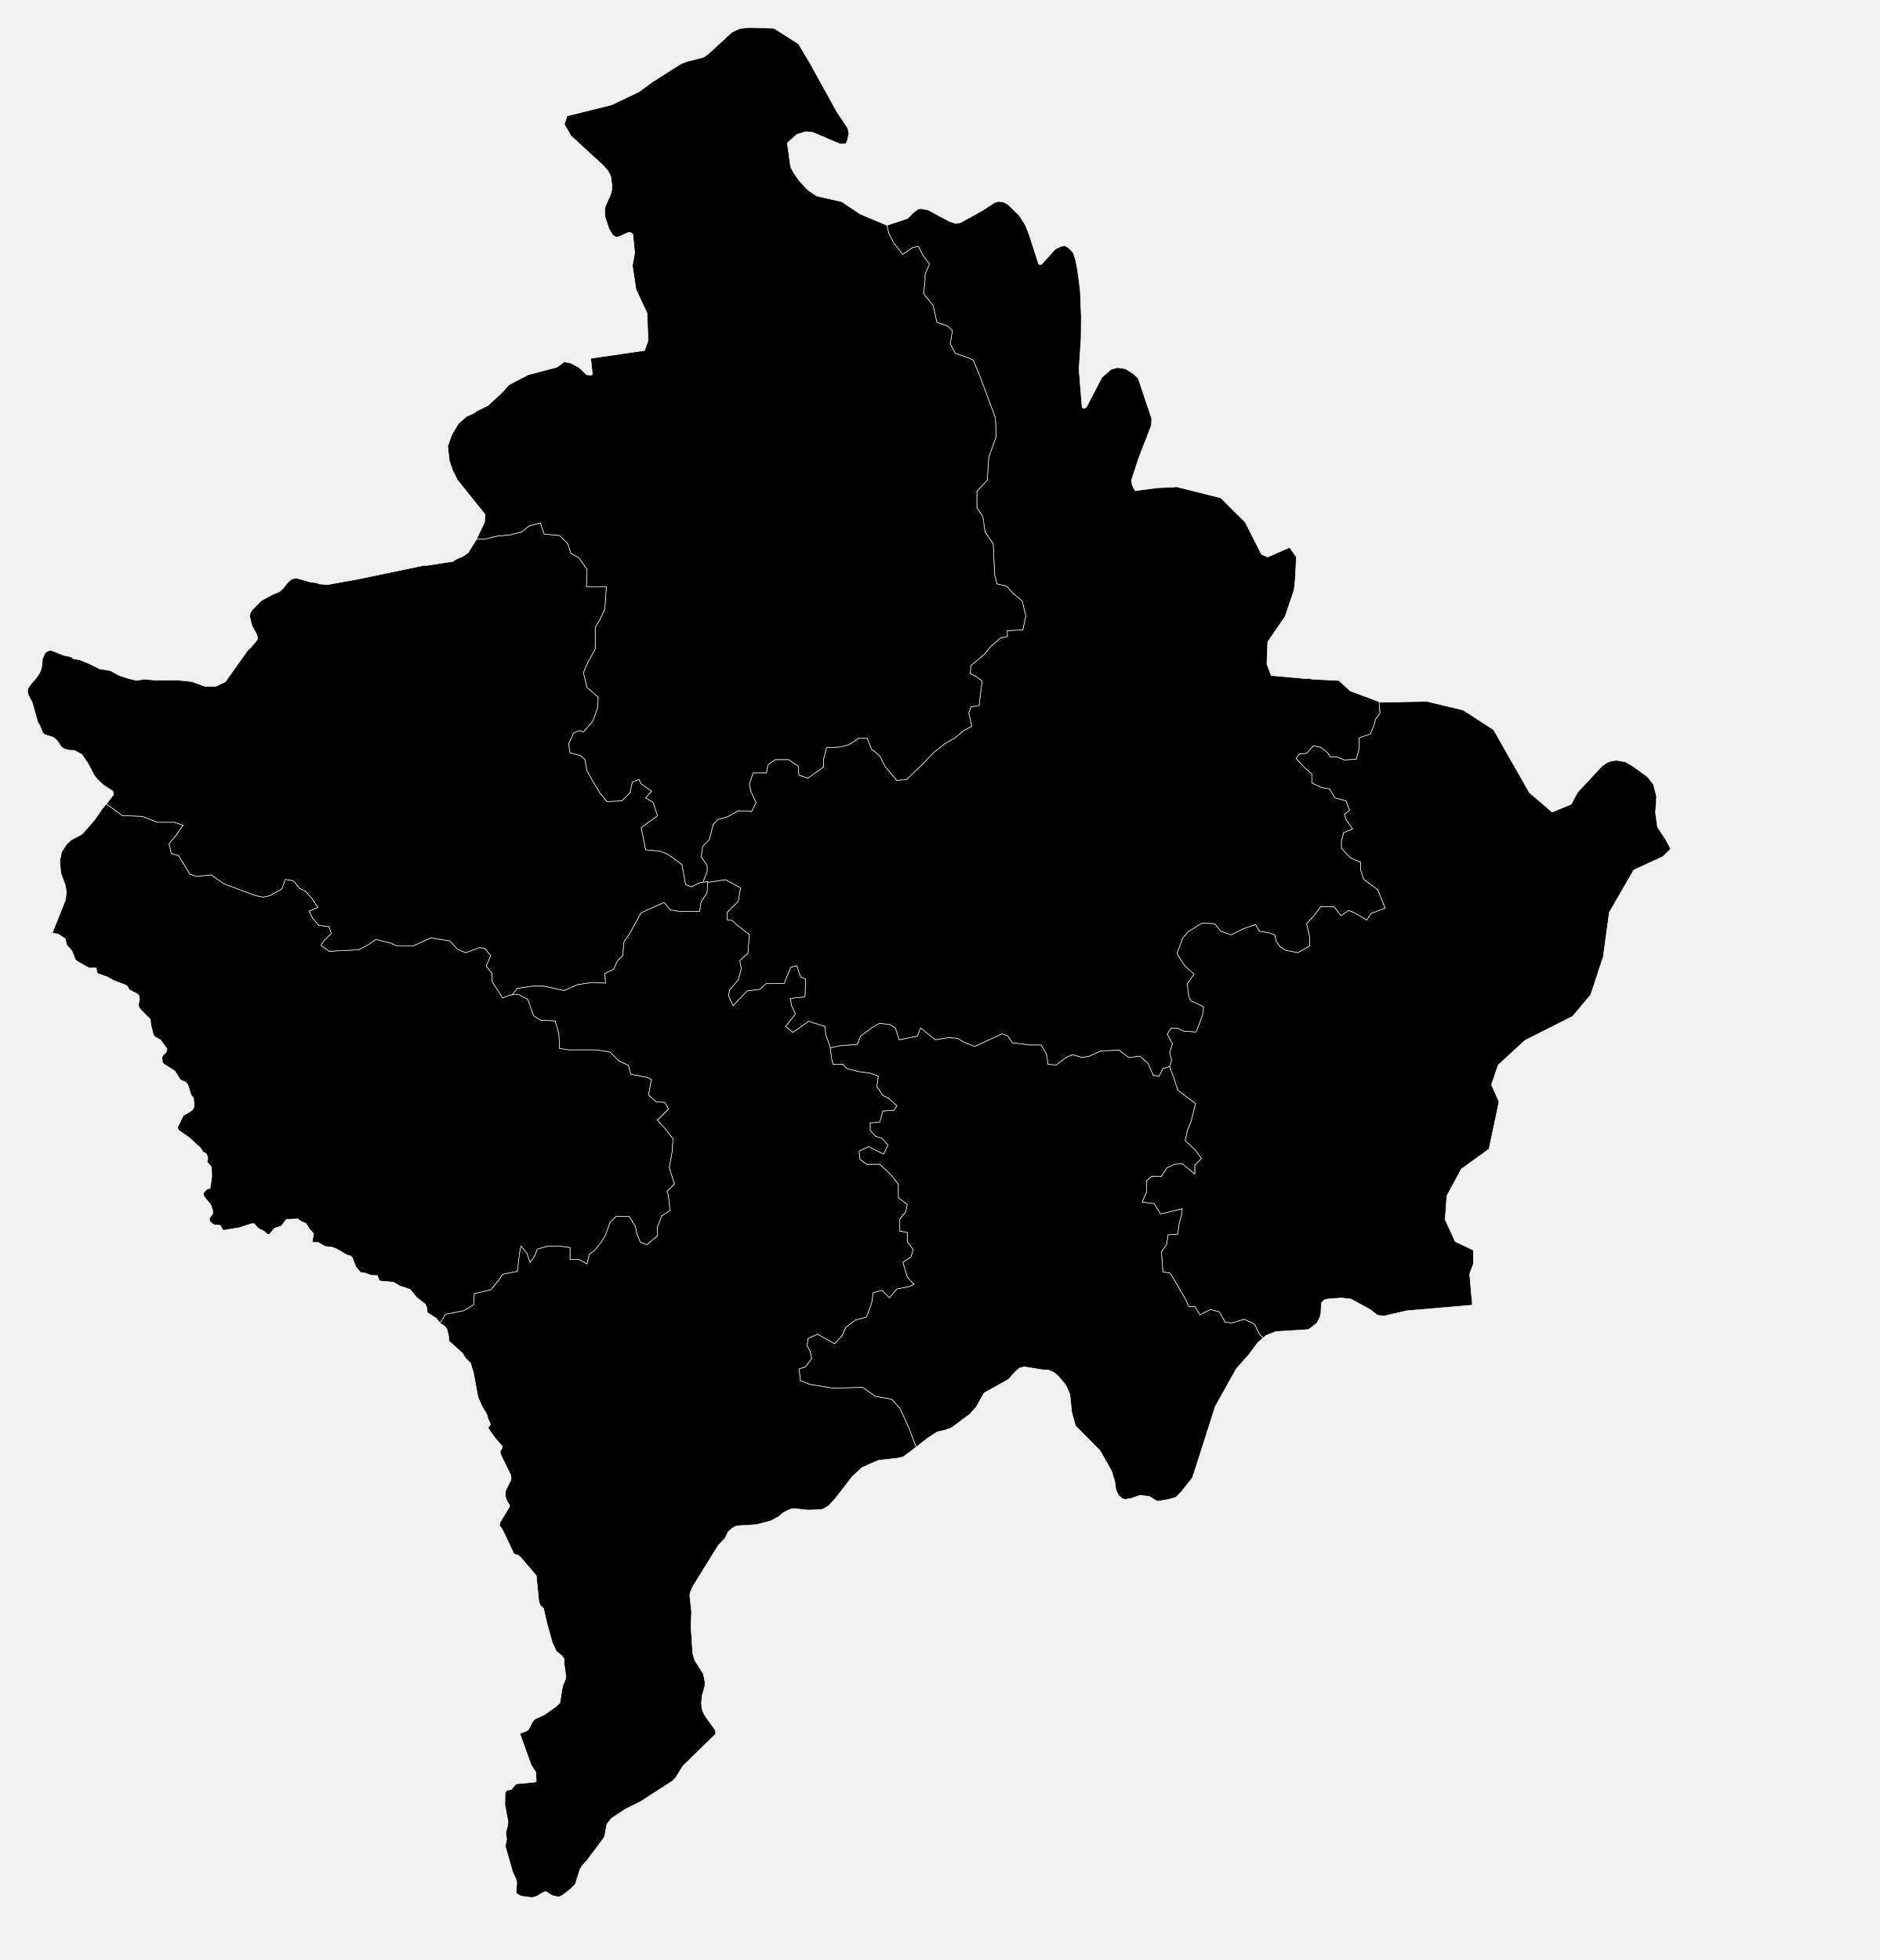
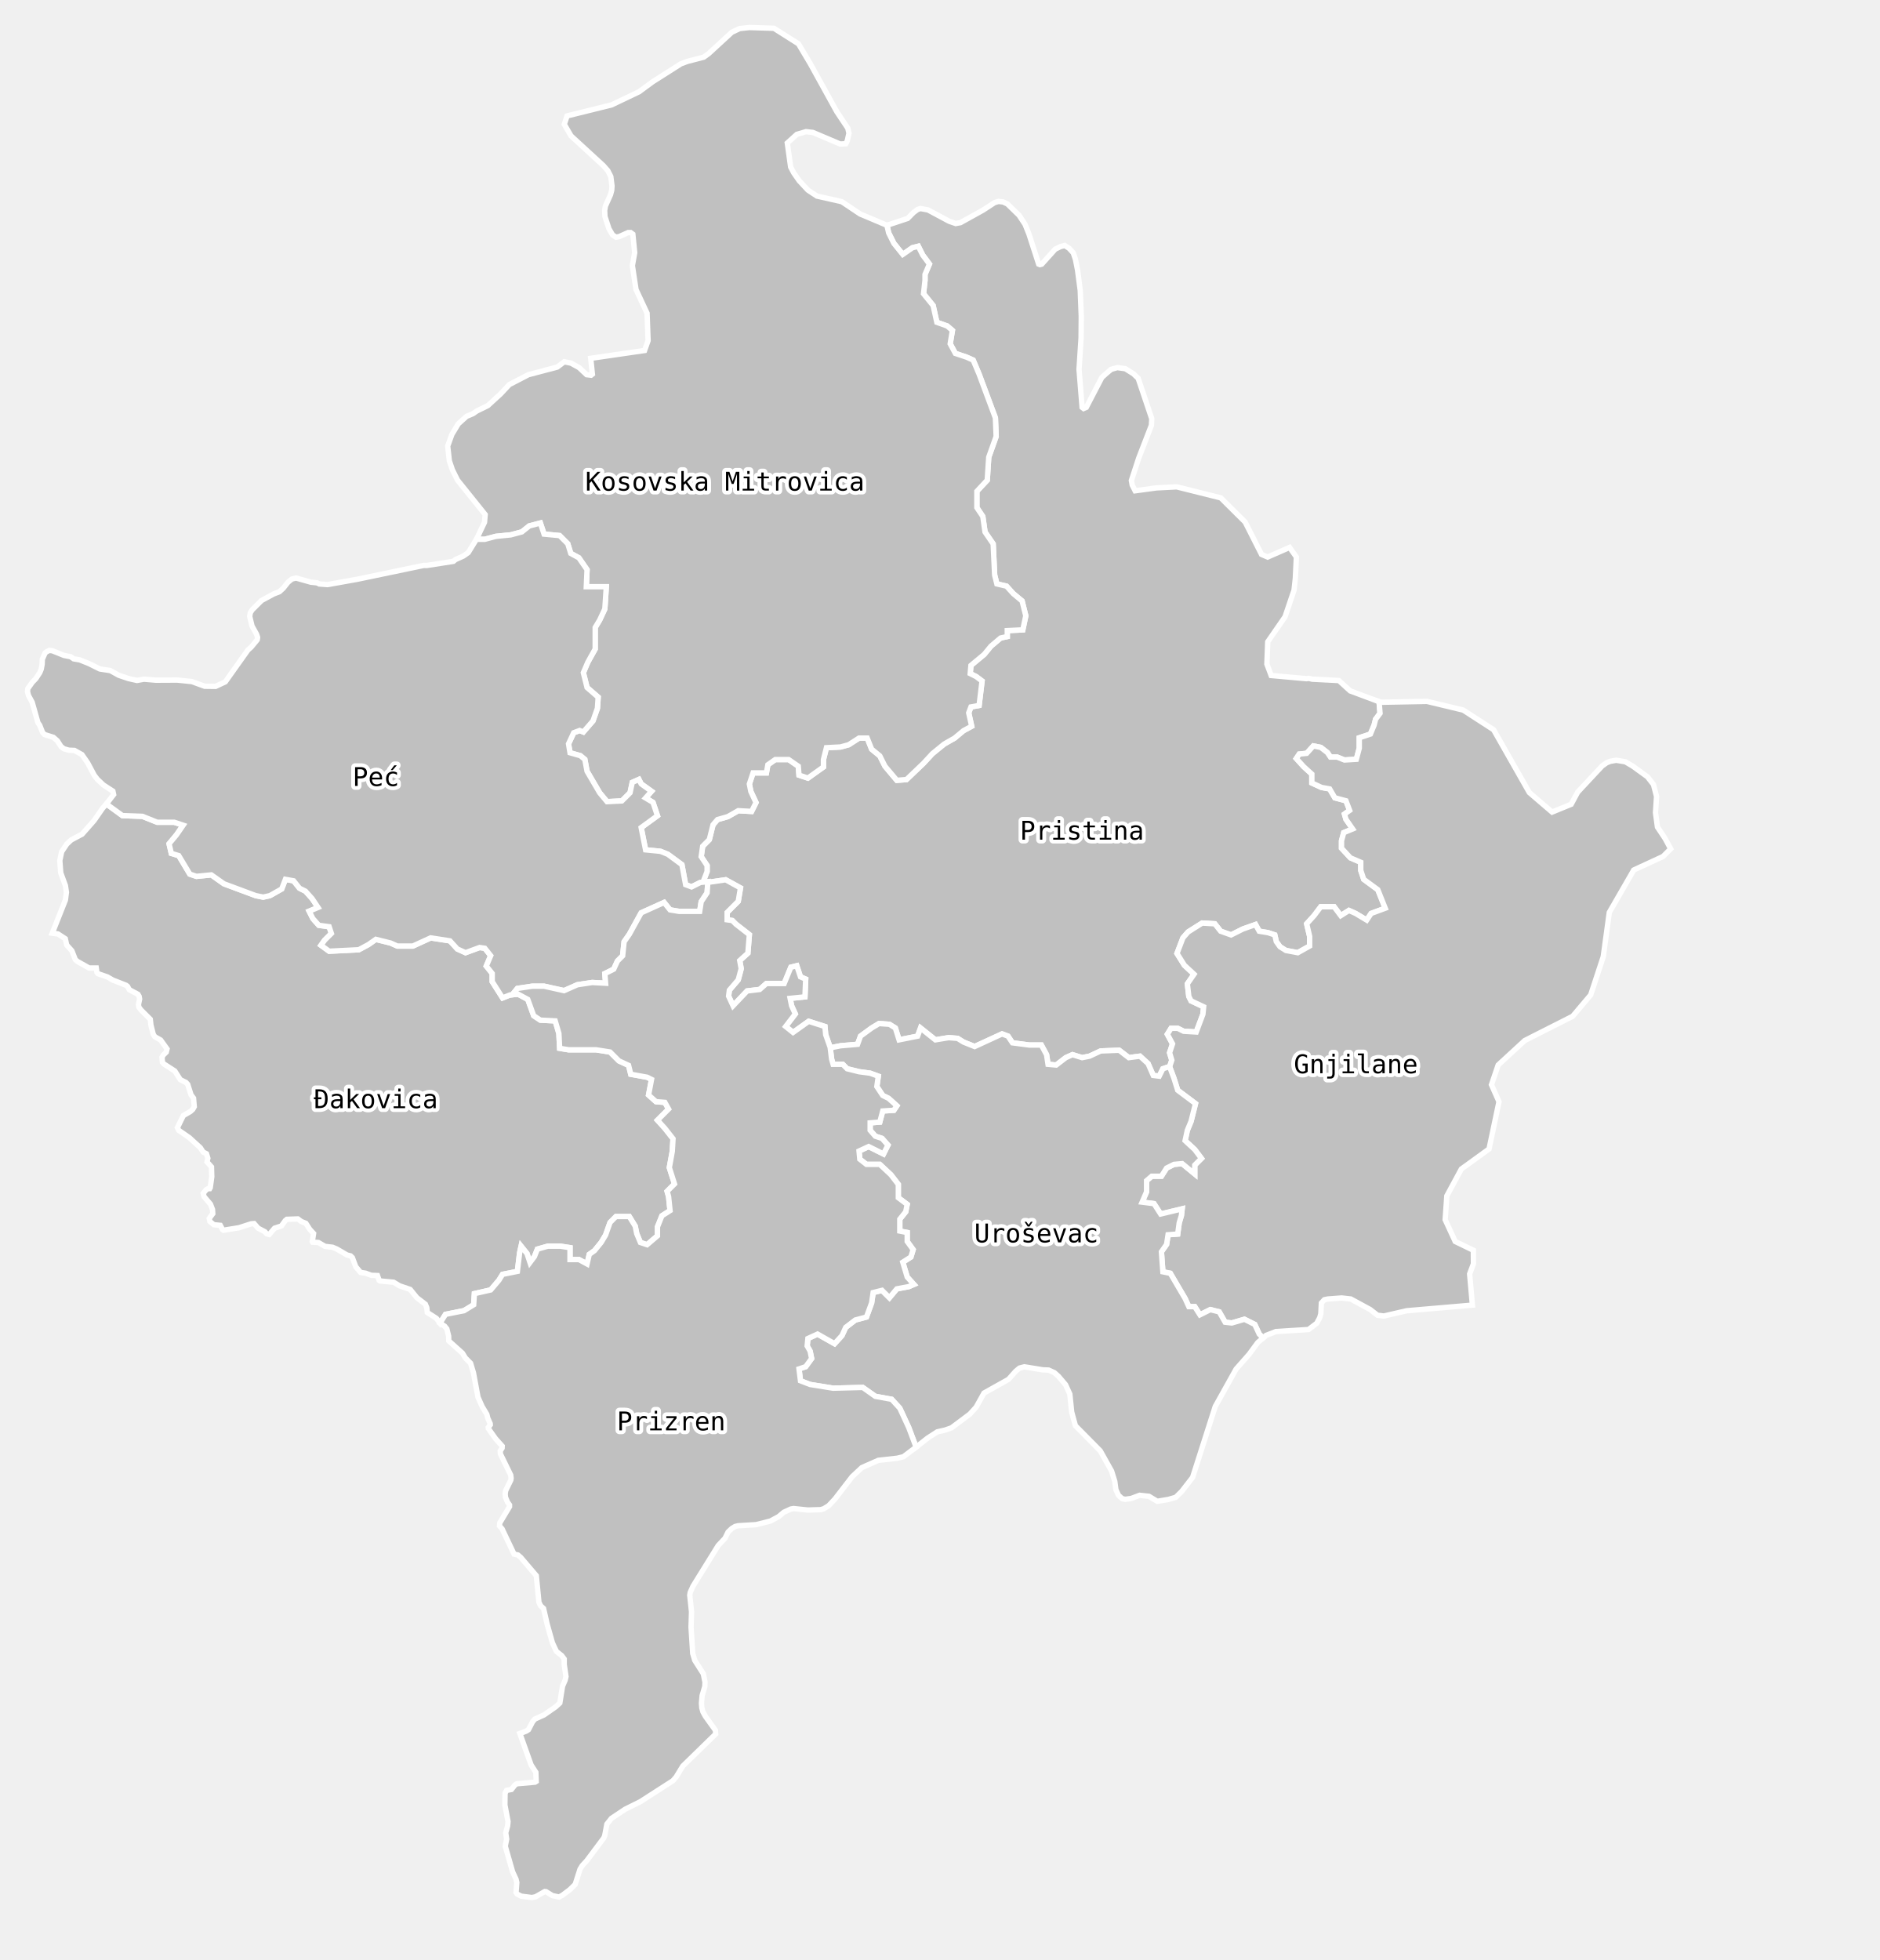
- <svg xmlns="http://www.w3.org/2000/svg" version="1.1" id="XK" width="700" height="730" viewBox="-10 -10 700 730" xml:space="preserve">
+ <svg xmlns="http://www.w3.org/2000/svg" version="1.1" id="XK" width="700" height="730" viewBox="-10 -10 700 730" xml:space="preserve" style="background-color:transparent;">
  <defs>
    <style>
-          text{
+          g#features *{
+             cursor: pointer;
+             stroke: white;
+             stroke-width: 2px;
+             vector-effect:non-scaling-stroke;
+          }
+          g#labels *{
            font-family: Poppins, monospace;
+             font-size: .8em;
            pointer-events: none;
-             font-weight: 500;
-             font-size: 1em;
-             fill: black;
+             user-select: none;
+             stroke: white;
+             stroke-width:0.3em;
+             fill:black;
+             paint-order:stroke;
+             stroke-linejoin: round;
         }
-          g#features g path{
-             stroke-width: .2px;
-             stroke: white;
+          g#legendContainer *{
+          pointer-events: none;
+          user-select: none;
+          }
+          path:hover{
+             opacity: .5;
         }
      </style>
  </defs>
-   <g id="features">
+   <g id="features" fill="silver">
    <g id="Pristina">
      <path d="m 252.123,318.54 -0.14,-0.37 1.38,-3.59 0,-2.21 -2.2,-3.31 0.55,-3.87 2.48,-2.48 1.38,-5.52 1.66,-1.93 3.86,-1.11 3.87,-2.21 4.97,0.28 1.65,-3.31 -1.93,-4.14 -0.55,-2.76 1.38,-4.14 4.97,0 0.55,-3.04 2.76,-1.93 4.97,0 3.59,2.48 0.27,3.32 3.31,1.1 5.8,-4.14 0,-2.76 1.11,-4.42 5.24,-0.27 3.04,-0.83 3.86,-2.49 3.04,0 1.65,4.14 3.04,2.49 1.93,3.86 4.42,5.25 3.59,-0.28 6.35,-6.07 3.31,-3.59 4.41,-3.59 3.87,-2.21 3.31,-2.76 3.04,-1.65 -1.11,-4.97 0.83,-2.21 3.04,-0.55 1.1,-9.11 -2.21,-1.66 -2.2,-1.1 0.27,-3.04 4.97,-4.14 2.48,-3.03 3.59,-3.04 2.49,-0.55 0,-2.21 5.79,-0.28 1.11,-5.24 -1.38,-5.52 -3.31,-2.76 -2.49,-2.76 -3.59,-0.83 -0.83,-3.31 -0.55,-11.6 -3.03,-4.41 -0.83,-5.8 -2.21,-3.31 0,-6.07 3.86,-4.14 0.56,-8.56 2.76,-7.73 -0.28,-6.9 -6.07,-16.29 -2.21,-5.24 -2.48,-1.11 -4.15,-1.38 -1.93,-3.58 0.83,-4.97 -1.93,-1.66 -3.87,-1.38 -1.38,-6.24 -3.58,-4.41 0.55,-4.97 0,-2.21 1.65,-3.86 -2.48,-3.32 -1.66,-3.31 -2.2,0.55 -3.59,2.49 -3.32,-4.14 -1.93,-3.87 -0.65,-2.84 0,0 7.71,-2.55 2.19,-2.22 1.55,-1.14 1.04,-0.33 2.81,0.52 7.86,4.21 2.46,0.85 1.77,-0.33 8.38,-4.64 4.33,-2.83 1.45,-0.43 1.7,0.19 1.63,0.76 4.33,4.21 2.22,3.35 1.45,3.6 3.64,11.24 0.45,0.19 0.69,-0.19 5.02,-5.57 1.94,-0.95 1.6,-0.42 1.62,1.04 1.56,1.7 0.83,2.5 0.77,3.93 1,7.55 0.38,9.69 -0.07,8.07 -0.76,11.66 1.14,14.15 0.56,0.43 1,-0.43 5.79,-11.13 1.62,-1.46 1.84,-1.56 2.29,-0.66 3.01,0.42 3.01,1.89 1.77,1.7 5.06,15.05 -0.14,2.45 -4.71,12.16 -2.74,8.39 0.31,1.7 1.08,2.12 7.96,-1.08 7.55,-0.38 16.39,4.1 9.07,9 6.1,12.05 2.28,0.99 8.18,-3.58 2.53,3.58 -0.38,7.91 -0.49,4.42 -3.36,9.93 -6.44,9.31 -0.31,8.32 1.59,4.23 13.13,1.18 0.93,-0.1 1.25,0.29 9.91,0.51 4.22,3.86 10.75,4.01 0,0 0.36,4.33 -1.66,2.21 -0.55,2.21 -1.38,3.31 -4.14,1.38 0,3.87 -1.1,4.14 -4.42,0.27 -2.76,-1.1 -2.48,0 -1.11,-1.66 -2.48,-1.93 -2.76,-0.55 -2.49,2.76 -2.76,0.28 -1.1,1.65 2.76,3.04 3.03,2.76 0,3.31 3.59,1.66 3.04,0.55 1.93,3.31 4.14,1.11 1.38,3.58 -1.93,1.38 0.55,1.94 2.49,3.59 -3.32,1.38 -0.82,3.03 0,2.76 3.31,3.59 3.86,1.66 0,3.03 1.11,3.32 5.24,3.86 2.76,6.9 -5.24,1.93 -1.66,2.49 -4.14,-2.49 -2.48,-1.1 -3.04,1.93 -2.48,-3.31 -4.97,0 -2.49,3.31 -2.76,3.04 1.11,4.69 0,3.59 -4.42,2.48 -4.42,-0.83 -2.2,-1.38 -1.38,-1.93 -0.56,-2.48 -2.48,-0.83 -3.31,-0.55 -1.38,-2.49 -4.7,1.66 -4.41,2.21 -3.87,-1.38 -2.2,-2.76 -4.7,-0.28 -5.24,3.31 -1.93,2.21 -2.21,5.8 2.76,4.41 3.59,3.32 -2.49,3.59 0.55,4.69 0.83,1.65 4.69,2.21 -0.27,2.76 -2.49,6.63 -4.69,-0.28 -2.21,-1.1 -2.48,0 -1.38,2.21 1.93,3.58 -1.1,3.32 0.83,2.76 -0.81,2.42 0,0 -0.02,-0.05 0,0 -2.49,0.83 -1.38,2.76 -2.21,-0.28 -1.93,-4.41 -3.03,-2.76 -4.14,0.55 -3.59,-2.76 -6.9,0.27 -4.14,1.94 -2.76,0.55 -3.59,-1.11 -2.49,1.11 -3.58,2.76 -3.04,-0.28 -0.55,-3.59 -1.94,-3.58 -4.41,0 -6.35,-0.83 -1.66,-2.49 -2.21,-0.83 -10.21,4.7 -4.14,-1.66 -2.21,-1.38 -3.31,-0.27 -4.97,0.82 -5.52,-4.41 -1.1,3.03 -6.9,1.38 -1.38,-4.41 -2.21,-1.38 -3.87,-0.28 -2.76,1.66 -4.14,3.03 -1.1,3.04 -6.35,0.55 -3.84,0.77 0,0 -0.02,-0.22 0,0 -1.66,-4.69 -0.28,-3.04 -6.07,-1.93 -5.8,4.14 -2.76,-2.21 3.59,-4.69 -1.38,-3.03 -0.55,-2.76 5.52,-0.56 0.28,-6.62 -1.94,-0.83 -1.38,-4.14 -2.2,0.55 -2.49,6.07 -6.62,0 -2.49,2.21 -4.69,0.56 -5.24,5.52 -1.66,-3.59 0.28,-2.21 3.31,-3.87 1.1,-4.14 -0.55,-3.03 3.04,-2.76 0.55,-6.9 -4.97,-3.87 -1.38,-1.38 -1.93,-0.27 0,-2.76 4.14,-4.14 0.83,-4.97 -5.52,-3.04 -6.65,0.97 0,0 0.02,-0.25 z" title="Pristina" id="XK-PR" />
-       <text x="393" y="300" text-anchor="middle" dominant-baseline="middle">Pristina</text>
    </g>
    <g id="Kosovska Mitrovica">
      <path d="m 320.343,73.91 0.65,2.84 1.93,3.87 3.32,4.14 3.59,-2.49 2.2,-0.55 1.66,3.31 2.48,3.32 -1.65,3.86 0,2.21 -0.55,4.97 3.58,4.41 1.38,6.24 3.87,1.38 1.93,1.66 -0.83,4.97 1.93,3.58 4.15,1.38 2.48,1.11 2.21,5.24 6.07,16.29 0.28,6.9 -2.76,7.73 -0.56,8.56 -3.86,4.14 0,6.07 2.21,3.31 0.83,5.8 3.03,4.41 0.55,11.6 0.83,3.31 3.59,0.83 2.49,2.76 3.31,2.76 1.38,5.52 -1.11,5.24 -5.79,0.28 0,2.21 -2.49,0.55 -3.59,3.04 -2.48,3.03 -4.97,4.14 -0.27,3.04 2.2,1.1 2.21,1.66 -1.1,9.11 -3.04,0.55 -0.83,2.21 1.11,4.97 -3.04,1.65 -3.31,2.76 -3.87,2.21 -4.41,3.59 -3.31,3.59 -6.35,6.07 -3.59,0.28 -4.42,-5.25 -1.93,-3.86 -3.04,-2.49 -1.65,-4.14 -3.04,0 -3.86,2.49 -3.04,0.83 -5.24,0.27 -1.11,4.42 0,2.76 -5.8,4.14 -3.31,-1.1 -0.27,-3.32 -3.59,-2.48 -4.97,0 -2.76,1.93 -0.55,3.04 -4.97,0 -1.38,4.14 0.55,2.76 1.93,4.14 -1.65,3.31 -4.97,-0.28 -3.87,2.21 -3.86,1.11 -1.66,1.93 -1.38,5.52 -2.48,2.48 -0.55,3.87 2.2,3.31 0,2.21 -1.38,3.59 0.14,0.37 0,0 -1.24,0.12 0,0 -3.31,1.66 -2.21,-0.83 -1.38,-7.45 -5.24,-3.86 -2.76,-1.11 -5.53,-0.55 -1.65,-8.28 6.07,-4.42 -1.66,-4.97 -2.76,-1.65 2.21,-2.49 -3.86,-2.76 -0.83,-1.65 -2.48,1.1 -0.83,3.87 -3.04,3.03 -5.52,0.28 -2.76,-3.31 -4.69,-8.01 -0.83,-4.42 -1.66,-1.38 -3.86,-1.1 -0.55,-3.31 1.93,-4.14 2.21,-0.83 1.38,0.55 3.59,-4.14 1.65,-4.69 0.28,-4.14 -4.14,-3.59 -1.38,-5.52 1.65,-3.87 2.76,-4.96 0,-8.01 1.66,-2.76 1.93,-4.14 0.55,-8.28 -7.45,0 0.28,-6.35 -3.04,-4.42 -3.03,-1.65 -1.11,-3.59 -3.03,-3.04 -5.8,-0.55 -1.38,-4.14 -4.14,1.1 -2.76,2.21 -4.14,1.11 -5.52,0.55 -4.14,1.1 -3.11,0 0,0 3.01,-6.34 0.24,-2.87 -10.29,-12.82 -1.9,-3.81 -1.15,-3.35 -0.62,-5.52 1.56,-4.33 2.39,-3.97 3.08,-2.78 2.36,-0.99 1.52,-1.04 4.05,-1.98 4.78,-4.38 3.22,-3.45 7.1,-3.68 10.74,-2.83 2.63,-1.98 2.5,0.52 3.01,1.65 2.81,2.64 1.66,0.19 0.48,-0.38 -0.62,-5.9 20.06,-2.92 1.31,-3.68 -0.38,-10.2 -4.12,-8.84 -1.35,-8.88 0.86,-4.82 -0.69,-6.9 -0.83,-0.61 -0.9,0 -3.36,1.51 -1.18,0.23 -1.28,-0.85 -1.35,-2.31 -1.49,-4.54 -0.1,-2.27 0.27,-1.61 1.91,-4.26 0.45,-1.7 0.1,-1.56 -0.45,-3.5 -1.11,-2.18 -1.66,-1.89 -12.05,-11.07 -2.5,-4.31 1.04,-3.13 16.59,-4.11 10.22,-4.88 5.09,-3.74 10.5,-6.68 2.42,-0.9 6.07,-1.57 1.83,-1.32 8.66,-7.97 2.91,-1.37 3.64,-0.38 9.11,0.28 9.14,5.79 4.4,7.39 9.91,17.95 4.08,6.11 0.42,1.89 -0.63,2.75 -0.55,1.13 -2.08,0.1 -10.18,-4.31 -2.56,-0.29 -3.4,1 -3.57,3.22 1.25,8.94 1.14,2.18 2.08,2.98 3.22,3.45 3.36,2.22 9.25,2.09 6.82,4.58 z" title="Kosovska Mitrovica" id="XK-KM" />
-       <text x="260" y="170" text-anchor="middle" dominant-baseline="middle">Kosovska Mitrovica</text>
    </g>
    <g id="Đakovica">
      <path d="m 153.883,482.8 -1.33,-1.77 -3.4,-2.19 -0.2,-1.82 -0.52,-1.26 -3.16,-2.42 -2.49,-3.08 -3.95,-1.35 -2.25,-1.35 -5.06,-0.47 -0.31,-0.23 -0.62,-1.78 -2.29,-0.09 -2.14,-0.79 -1.84,-0.28 -1.8,-2.1 -1.28,-3.41 -0.66,-0.65 -1.32,-0.33 -3.84,-2.24 -1.56,-0.65 -2.81,-0.33 -2.46,-1.44 -2.14,-0.1 -0.14,-0.23 0.48,-3.03 -1.42,-1.54 -1.45,-2.24 -1.66,-0.66 -1.32,-0.98 -4.09,0.14 -0.59,0.47 -1.45,2.01 -2.56,0.84 -1.98,2.33 -0.93,-0.23 -0.7,-0.8 -2.49,-1.3 -1.52,-1.73 -1.11,0.09 -4.47,1.45 -5.82,0.94 -0.35,-0.24 -0.83,-1.58 -2.42,-0.24 -1.46,-1.21 -0.24,-1.12 1.32,-1.78 -0.11,-1.58 -0.76,-1.96 -2.35,-2.76 -0.35,-1.26 1.07,-1.31 0.77,-0.46 0.58,0 0.21,-0.38 0.56,-4.06 -0.11,-3.64 -1.66,-1.87 0.31,-1.36 -0.52,-1.68 -1.21,-0.61 -1.07,-1.63 -4.09,-3.74 -3.92,-2.71 -0.52,-1.03 2.19,-4.48 2.66,-1.55 0.87,-0.79 0.55,-0.98 -0.27,-3.18 -0.94,-1.26 -1.21,-3.84 -0.66,-0.75 -2.11,-1.03 -2.05,-3.22 -4.12,-2.67 -0.48,-0.56 -0.18,-1.92 0.46,-0.79 1.14,-1.12 0.28,-1.17 -2.39,-3.33 -2.15,-1.21 -0.59,-0.89 -0.87,-3.46 -0.24,-2.16 -3.46,-3.46 -0.8,-1.08 -0.14,-0.93 0.42,-2.06 -0.18,-1.03 -0.45,-0.75 -3.18,-1.69 -0.7,-1.26 -0.55,-0.42 -4.92,-1.92 -2.01,-1.17 -3.53,-1.22 -0.38,-0.47 -0.24,-1.64 -2.67,0 -4.33,-2.43 -0.8,-0.7 -1.28,-3.28 -1.94,-2.16 -0.52,-2.34 -2.73,-1.78 -2.12,-0.28 4.89,-12.32 0.38,-2.91 -0.38,-2.53 -1.73,-4.69 -0.35,-4.59 0.69,-3.29 1.91,-2.86 1.66,-1.55 4.05,-2.15 4.47,-5.07 3.12,-4.51 1.45,-1.66 0,0 5.96,4.34 7.45,0.27 5.52,2.21 6.35,0 3.31,1.1 -2.48,3.59 -2.76,3.32 0.83,3.58 2.76,0.83 4.14,6.9 2.48,0.83 5.52,-0.55 4.69,3.31 11.87,4.42 2.76,0.55 2.49,-0.55 4.41,-2.49 1.38,-3.58 3.04,0.55 2.21,2.76 2.21,1.1 2.48,2.76 2.21,3.31 -3.31,1.38 1.38,2.76 2.21,2.49 3.86,0.55 0.83,2.49 -2.49,2.48 -1.38,1.93 3.04,2.21 11.04,-0.55 3.59,-1.93 2.76,-1.94 5.52,1.38 2.48,1.11 5.8,0 6.63,-3.04 7.17,1.11 2.76,3.03 3.04,1.38 5.24,-1.93 1.94,0.28 2.2,2.76 -1.65,3.86 2.21,2.76 0,3.04 3.86,6.07 2.76,-1.1 0,0 3.04,-0.28 0,0 3.59,1.93 2.2,6.07 2.49,1.66 5.52,0.28 1.38,4.69 0.28,5.52 3.31,0.55 10.21,0 5.25,0.83 3.31,3.31 3.59,1.66 0.82,3.31 6.08,1.11 1.65,0.82 -1.1,5.8 2.76,2.48 3.31,0.28 1.38,2.48 -4.14,4.14 2.76,3.04 3.04,3.87 -0.28,4.69 -1.1,6.07 1.93,6.07 -2.76,2.76 0.55,1.94 0.55,5.24 -3.03,1.93 -1.66,4.14 0,3.32 -3.86,3.31 -2.49,-0.83 -1.38,-3.31 -0.55,-2.76 -2.21,-3.59 -4.97,0 -2.2,2.21 -1.66,4.69 -1.66,2.76 -2.48,3.04 -1.93,1.38 -0.83,3.58 -3.04,-1.65 -3.31,0 0,-4.42 -3.59,-0.55 -4.69,0 -3.87,1.1 -1.1,2.76 -1.66,2.21 -1.1,-3.31 -2.21,-2.76 -0.55,2.48 -0.83,6.9 -5.52,1.11 -1.38,2.21 -3.04,3.59 -6.07,1.38 -0.27,4.14 -3.59,2.2 -6.9,1.38 z" title="Đakovica" id="XK-DA" />
-       <text x="130" y="400" text-anchor="middle" dominant-baseline="middle">Đakovica</text>
    </g>
    <g id="Gnjilane">
      <path d="m 425.633,387.28 0.81,-2.42 -0.83,-2.76 1.1,-3.32 -1.93,-3.58 1.38,-2.21 2.48,0 2.21,1.1 4.69,0.28 2.49,-6.63 0.27,-2.76 -4.69,-2.21 -0.83,-1.65 -0.55,-4.69 2.49,-3.59 -3.59,-3.32 -2.76,-4.41 2.21,-5.8 1.93,-2.21 5.24,-3.31 4.7,0.28 2.2,2.76 3.87,1.38 4.41,-2.21 4.7,-1.66 1.38,2.49 3.31,0.55 2.48,0.83 0.56,2.48 1.38,1.93 2.2,1.38 4.42,0.83 4.42,-2.48 0,-3.59 -1.11,-4.69 2.76,-3.04 2.49,-3.31 4.97,0 2.48,3.31 3.04,-1.93 2.48,1.1 4.14,2.49 1.66,-2.49 5.24,-1.93 -2.76,-6.9 -5.24,-3.86 -1.11,-3.32 0,-3.03 -3.86,-1.66 -3.31,-3.59 0,-2.76 0.82,-3.03 3.32,-1.38 -2.49,-3.59 -0.55,-1.94 1.93,-1.38 -1.38,-3.58 -4.14,-1.11 -1.93,-3.31 -3.04,-0.55 -3.59,-1.66 0,-3.31 -3.03,-2.76 -2.76,-3.04 1.1,-1.65 2.76,-0.28 2.49,-2.76 2.76,0.55 2.48,1.93 1.11,1.66 2.48,0 2.76,1.1 4.42,-0.27 1.1,-4.14 0,-3.87 4.14,-1.38 1.38,-3.31 0.55,-2.21 1.66,-2.21 -0.36,-4.33 0,0 0.54,0.22 17.29,-0.33 13.5,3.24 11.33,7.33 13.3,23.38 8.49,7.28 7.1,-2.91 2.42,-4.51 9.11,-9.76 1.66,-1.18 1.39,-0.56 2.25,-0.38 3.36,0.57 2.7,1.59 5.51,3.99 2.25,2.87 1.15,4.46 -0.39,6.05 0.73,5.35 2.81,4.22 2.11,3.89 -2.87,2.86 -10.88,5.02 -9.11,15.8 -2.25,16.49 -4.68,14.23 -6.72,7.96 -17.84,9.03 -9.9,9.12 -2.5,7.35 2.81,6.31 -3.71,17.62 -10.32,7.47 -5.4,9.99 -0.62,8.87 3.74,8.12 6.75,3.27 0.04,5.04 -1.42,3.78 1.03,11.61 -24.48,2.1 -8.49,1.96 -2.36,-0.28 -2.77,-2.15 -7.2,-3.91 -3.4,-0.38 -5.12,0.38 -1.32,0.28 -1.11,1.21 -0.2,4.01 -0.42,1.49 -1.11,2.05 -3.05,2.33 -12.12,0.75 -3.71,1.44 -1.09,0.95 0,0 -1.44,-1.44 -1.66,-3.59 -3.86,-1.93 -4.7,1.38 -2.48,-0.28 -2.21,-3.86 -3.31,-0.83 -3.87,1.93 -1.93,-3.04 -2.21,0 -1.38,-3.03 -5.52,-9.39 -2.76,-0.55 -0.55,-7.45 1.93,-2.76 0.55,-3.59 3.59,-0.28 0.56,-4.14 0.82,-2.76 0.28,-2.48 -8.01,1.93 -2.48,-3.86 -4.42,-0.56 1.66,-3.86 0,-4.14 1.93,-1.66 3.59,0 1.93,-3.03 2.76,-1.38 3.04,-0.28 4.69,3.86 0,-3.31 2.49,-2.48 -2.49,-3.31 -3.59,-3.32 0.83,-3.86 1.38,-3.31 1.66,-6.63 -6.63,-4.97 -1.38,-4.41 0,0 z" title="Gnjilane" id="XK-GN" />
-       <text x="495" y="387" text-anchor="middle" dominant-baseline="middle">Gnjilane</text>
    </g>
    <g id="Peć">
      <path d="m 180.783,360.49 -0.84,0.08 0,0 -2.76,1.1 -3.86,-6.07 0,-3.04 -2.21,-2.76 1.65,-3.86 -2.2,-2.76 -1.94,-0.28 -5.24,1.93 -3.04,-1.38 -2.76,-3.03 -7.17,-1.11 -6.63,3.04 -5.8,0 -2.48,-1.11 -5.52,-1.38 -2.76,1.94 -3.59,1.93 -11.04,0.55 -3.04,-2.21 1.38,-1.93 2.49,-2.48 -0.83,-2.49 -3.86,-0.55 -2.21,-2.49 -1.38,-2.76 3.31,-1.38 -2.21,-3.31 -2.48,-2.76 -2.21,-1.1 -2.21,-2.76 -3.04,-0.55 -1.38,3.58 -4.41,2.49 -2.49,0.55 -2.76,-0.55 -11.87,-4.42 -4.69,-3.31 -5.52,0.55 -2.48,-0.83 -4.14,-6.9 -2.76,-0.83 -0.83,-3.58 2.76,-3.32 2.48,-3.59 -3.31,-1.1 -6.35,0 -5.52,-2.21 -7.45,-0.27 -5.96,-4.34 0,0 2.7,-3.5 -0.27,-1.26 -3.54,-2.3 -2.25,-2.12 -1.18,-1.55 -2.45,-4.6 -2.12,-3.05 -2.77,-1.55 -2.11,-0.09 -1.8,-0.52 -1.11,-0.84 -1.35,-2.12 -1.49,-1.31 -3.29,-1.04 -0.73,-0.75 -1.07,-2.72 -0.66,-0.94 -2.15,-7.61 -1.38,-2.54 -0.35,-1.41 0.1,-1.13 1.63,-2.3 1.39,-1.46 1.45,-2.21 0.52,-1.27 0.35,-1.83 0.07,-1.88 1.04,-2.35 0.62,-0.47 0.93,-0.47 1.18,0.14 4.33,1.74 2.43,0.47 1.17,0.8 2.22,0.37 3.5,1.41 3.98,1.98 3.92,0.61 3.15,1.74 3.6,1.22 3.19,0.71 2.6,-0.47 4.43,0.37 7.93,-0.04 5.47,0.56 4.78,1.74 4.06,0.05 3.63,-1.7 8.42,-11.84 1.21,-1.08 2.25,-2.73 0.14,-0.89 -0.38,-1.18 -1.7,-3.06 -0.86,-3.57 0.21,-1.32 0.65,-1.08 3.54,-3.53 4.53,-2.45 2.15,-0.84 1.39,-1.27 1.8,-2.26 1.45,-1.18 1.53,-0.38 5.54,1.56 2.28,0.23 0.87,0.43 3.08,0.23 11.23,-2.02 24.62,-5.13 1.01,0.04 9.97,-1.55 0.8,-0.66 2.94,-1.32 1.8,-1.27 3.06,-4.96 0,0 3.11,0 4.14,-1.1 5.52,-0.55 4.14,-1.11 2.76,-2.21 4.14,-1.1 1.38,4.14 5.8,0.55 3.03,3.04 1.11,3.59 3.03,1.65 3.04,4.42 -0.28,6.35 7.45,0 -0.55,8.28 -1.93,4.14 -1.66,2.76 0,8.01 -2.76,4.96 -1.65,3.87 1.38,5.52 4.14,3.59 -0.28,4.14 -1.65,4.69 -3.59,4.14 -1.38,-0.55 -2.21,0.83 -1.93,4.14 0.55,3.31 3.86,1.1 1.66,1.38 0.83,4.42 4.69,8.01 2.76,3.31 5.52,-0.28 3.04,-3.03 0.83,-3.87 2.48,-1.1 0.83,1.65 3.86,2.76 -2.21,2.49 2.76,1.65 1.66,4.97 -6.07,4.42 1.65,8.28 5.53,0.55 2.76,1.11 5.24,3.86 1.38,7.45 2.21,0.83 3.31,-1.66 0,0 2.76,-0.27 -0.28,4.14 0,0 -2.2,3.31 -0.56,3.59 -7.72,0 -3.32,-0.55 -2.21,-2.76 -8.55,3.86 -4.42,8.01 -1.93,2.76 -0.55,5.24 -1.93,1.93 -1.39,3.04 -3.31,1.66 0.28,3.58 -4.97,-0.27 -5.52,0.83 -4.97,2.2 -7.45,-1.65 -4.42,0 -5.52,0.83 z" title="Peć" id="XK-PE" />
-       <text x="130" y="280" text-anchor="middle" dominant-baseline="middle">Peć</text>
    </g>
    <g id="Uroševac">
      <path d="m 460.453,488.32 -1.99,1.71 -3.22,4.38 -4.85,5.5 -7.76,13.92 -8.45,26.44 -4.05,5.21 -2.22,2.19 -2.73,0.79 -4.16,0.7 -3.08,-1.86 -3.47,-0.38 -3.11,1.17 -2.22,0.32 -1.18,-0.23 -1.38,-1.26 -0.97,-2.13 -0.42,-3.08 -1.18,-3.81 -4.22,-7.54 -9.25,-9.36 -1.39,-5.07 -0.69,-6.71 -1.59,-3.49 -2.6,-3.07 -1.56,-1.4 -2.15,-0.98 -2.21,-0.09 -6.83,-1.12 -1.8,0.47 -1.45,1.21 -2.64,2.98 -9.14,5.12 -2.91,5.22 -2.35,2.6 -6.86,5.13 -2.36,0.83 -2.91,0.66 -3.6,2.32 -4.29,3.38 0,0 -2.76,-7.33 -3.32,-7.18 -3.03,-3.31 -6.08,-1.11 -4.69,-3.31 -11.04,0.28 -8.56,-1.38 -3.59,-1.38 -0.55,-4.42 2.49,-0.83 2.21,-3.03 -0.56,-2.76 -1.1,-1.94 0.27,-2.76 3.59,-1.65 6.35,3.58 2.76,-3.03 1.38,-3.04 3.59,-2.76 4.14,-1.1 1.93,-5.25 0.56,-3.86 3.31,-0.83 2.76,2.76 2.76,-3.31 4.42,-0.83 1.93,-0.83 -2.49,-2.76 -1.65,-5.52 3.03,-1.93 0.83,-2.76 -2.21,-3.04 0,-3.31 -2.76,-0.55 0,-4.42 2.21,-2.76 0.55,-2.76 -3.31,-2.48 0,-4.97 -2.76,-3.59 -4.14,-3.86 -4.97,0 -2.48,-1.94 -0.28,-3.03 3.59,-1.66 5.52,2.76 1.66,-3.31 -2.21,-2.49 -2.49,-0.82 -1.93,-2.21 0,-2.76 3.59,-0.28 1.1,-4.14 4.14,-0.27 1.11,-1.66 -3.04,-2.76 -2.21,-1.1 -2.2,-3.32 0.55,-3.86 -3.04,-1.11 -4.14,-0.55 -4.42,-1.1 -1.65,-1.66 -3.59,0 -0.55,-1.93 0,0 -0.53,-4.2 0,0 3.84,-0.77 6.35,-0.55 1.1,-3.04 4.14,-3.03 2.76,-1.66 3.87,0.28 2.21,1.38 1.38,4.41 6.9,-1.38 1.1,-3.03 5.52,4.41 4.97,-0.82 3.31,0.27 2.21,1.38 4.14,1.66 10.21,-4.7 2.21,0.83 1.66,2.49 6.35,0.83 4.41,0 1.94,3.58 0.55,3.59 3.04,0.28 3.58,-2.76 2.49,-1.11 3.59,1.11 2.76,-0.55 4.14,-1.94 6.9,-0.27 3.59,2.76 4.14,-0.55 3.03,2.76 1.93,4.41 2.21,0.28 1.38,-2.76 2.49,-0.83 0,0 1.65,4.42 0,0 1.38,4.41 6.63,4.97 -1.66,6.63 -1.38,3.31 -0.83,3.86 3.59,3.32 2.49,3.31 -2.49,2.48 0,3.31 -4.69,-3.86 -3.04,0.28 -2.76,1.38 -1.93,3.03 -3.59,0 -1.93,1.66 0,4.14 -1.66,3.86 4.42,0.56 2.48,3.86 8.01,-1.93 -0.28,2.48 -0.82,2.76 -0.56,4.14 -3.59,0.28 -0.55,3.59 -1.93,2.76 0.55,7.45 2.76,0.55 5.52,9.39 1.38,3.03 2.21,0 1.93,3.04 3.87,-1.93 3.31,0.83 2.21,3.86 2.48,0.28 4.7,-1.38 3.86,1.93 1.66,3.59 z" title="Uroševac" id="XK-UR" />
-       <text x="376" y="450" text-anchor="middle" dominant-baseline="middle">Uroševac</text>
    </g>
    <g id="Prizren">
      <path d="m 331.213,528.99 -4.71,3.56 -2.29,0.56 -7.07,0.79 -6.13,2.7 -3.63,3.39 -6.38,8.28 -2.35,2.52 -1.87,1.16 -1.15,0.32 -4.78,0.14 -5.26,-0.55 -1.07,0.18 -2.6,1.21 -1.94,1.63 -3.02,1.62 -5.29,1.35 -6.79,0.42 -1.11,0.28 -1.21,0.74 -1.39,1.31 -1.14,2.32 -2.53,2.7 -9.39,15.15 -1.04,2.32 -0.17,1.02 0.66,6.23 -0.18,5.71 0.63,9.8 0.76,2.55 3.19,5.01 0.62,3.11 -0.07,1.62 -1,3.39 -0.25,2.79 0.14,1.81 0.42,1.48 0.9,1.62 3.74,5.2 0.1,1.39 -12.26,11.96 -2.49,4.08 -1.21,1.39 -12.09,7.78 -5.61,2.78 -5.16,3.43 -1.7,2.13 -0.83,4.4 -0.38,0.84 -6.27,8.38 -1.7,1.85 -0.83,1.34 -1.8,5.65 -1.91,1.9 -2.87,2.17 -1.25,0.65 -2.49,-0.55 -2.32,-1.44 -0.49,-0.05 -3.43,1.95 -1.38,0.28 -3.95,-0.51 -1.53,-0.79 -0.41,-0.6 0.28,-3.7 -0.28,-1.21 -1.28,-2.77 -2.74,-9.54 0.52,-2.64 -0.35,-2.36 0.7,-2.51 0.17,-1.66 -1.18,-6.21 0.07,-4.36 0.56,-1.06 1.8,-0.33 1.35,-1.71 0.69,-0.42 6.75,-0.6 0.45,-0.28 -0.13,-3.38 -1.77,-2.74 -4.19,-11.73 2.39,-0.88 0.83,-0.55 1.52,-2.93 0.87,-1.02 3.39,-1.53 4.33,-3.01 1.56,-1.44 1.01,-6.26 0.97,-2.23 0.31,-1.35 -0.66,-4.5 0,-2.04 -0.94,-1.26 -1.97,-1.57 -1.49,-3.21 -1.94,-6.87 -1.35,-5.9 -1.11,-1.02 -0.62,-1.3 -0.97,-9.89 -5.82,-6.84 -1.04,-0.88 -1.42,-0.32 -4.47,-9.4 -0.97,-1.11 0.11,-1.12 3.63,-6.04 0,-0.65 -0.76,-1.07 -0.76,-1.82 -0.1,-1.3 0.2,-1.16 1.91,-3.91 0.1,-0.7 -0.14,-1.16 -3.84,-7.87 -0.07,-1.11 0.69,-1.07 0.04,-0.75 -2.5,-2.79 -2.66,-3.77 -0.04,-0.37 0.76,-0.98 -0.03,-0.47 -0.9,-2 -0.35,-1.44 -1.76,-2.94 -1.53,-3.44 -1.7,-9.13 -1.07,-3.54 -1.94,-1.96 -1.07,-1.77 -5.09,-4.57 -0.07,-1.81 -0.66,-2.66 -0.83,-1.03 -1.72,-1.12 0,0 2.05,-3.27 6.9,-1.38 3.59,-2.2 0.27,-4.14 6.07,-1.38 3.04,-3.59 1.38,-2.21 5.52,-1.11 0.83,-6.9 0.55,-2.48 2.21,2.76 1.1,3.31 1.66,-2.21 1.1,-2.76 3.87,-1.1 4.69,0 3.59,0.55 0,4.42 3.31,0 3.04,1.65 0.83,-3.58 1.93,-1.38 2.48,-3.04 1.66,-2.76 1.66,-4.69 2.2,-2.21 4.97,0 2.21,3.59 0.55,2.76 1.38,3.31 2.49,0.83 3.86,-3.31 0,-3.32 1.66,-4.14 3.03,-1.93 -0.55,-5.24 -0.55,-1.94 2.76,-2.76 -1.93,-6.07 1.1,-6.07 0.28,-4.69 -3.04,-3.87 -2.76,-3.04 4.14,-4.14 -1.38,-2.48 -3.31,-0.28 -2.76,-2.48 1.1,-5.8 -1.65,-0.82 -6.08,-1.11 -0.82,-3.31 -3.59,-1.66 -3.31,-3.31 -5.25,-0.83 -10.21,0 -3.31,-0.55 -0.28,-5.52 -1.38,-4.69 -5.52,-0.28 -2.49,-1.66 -2.2,-6.07 -3.59,-1.93 0,0 -2.2,0.2 0,0 1.92,-2.35 5.52,-0.83 4.42,0 7.45,1.65 4.97,-2.2 5.52,-0.83 4.97,0.27 -0.28,-3.58 3.31,-1.66 1.39,-3.04 1.93,-1.93 0.55,-5.24 1.93,-2.76 4.42,-8.01 8.55,-3.86 2.21,2.76 3.32,0.55 7.72,0 0.56,-3.59 2.2,-3.31 0,0 0.26,-3.89 0,0 6.65,-0.97 5.52,3.04 -0.83,4.97 -4.14,4.14 0,2.76 1.93,0.27 1.38,1.38 4.97,3.87 -0.55,6.9 -3.04,2.76 0.55,3.03 -1.1,4.14 -3.31,3.87 -0.28,2.21 1.66,3.59 5.24,-5.52 4.69,-0.56 2.49,-2.21 6.62,0 2.49,-6.07 2.2,-0.55 1.38,4.14 1.94,0.83 -0.28,6.62 -5.52,0.56 0.55,2.76 1.38,3.03 -3.59,4.69 2.76,2.21 5.8,-4.14 6.07,1.93 0.28,3.04 1.66,4.69 0,0 0.55,4.42 0,0 0.55,1.93 3.59,0 1.65,1.66 4.42,1.1 4.14,0.55 3.04,1.11 -0.55,3.86 2.2,3.32 2.21,1.1 3.04,2.76 -1.11,1.66 -4.14,0.27 -1.1,4.14 -3.59,0.28 0,2.76 1.93,2.21 2.49,0.82 2.21,2.49 -1.66,3.31 -5.52,-2.76 -3.59,1.66 0.28,3.03 2.48,1.94 4.97,0 4.14,3.86 2.76,3.59 0,4.97 3.31,2.48 -0.55,2.76 -2.21,2.76 0,4.42 2.76,0.55 0,3.31 2.21,3.04 -0.83,2.76 -3.03,1.93 1.65,5.52 2.49,2.76 -1.93,0.83 -4.42,0.83 -2.76,3.31 -2.76,-2.76 -3.31,0.83 -0.56,3.86 -1.93,5.25 -4.14,1.1 -3.59,2.76 -1.38,3.04 -2.76,3.03 -6.35,-3.58 -3.59,1.65 -0.27,2.76 1.1,1.94 0.56,2.76 -2.21,3.03 -2.49,0.83 0.55,4.42 3.59,1.38 8.56,1.38 11.04,-0.28 4.69,3.31 6.08,1.11 3.03,3.31 3.32,7.18 z" title="Prizren" id="XK-PZ" />
-       <text x="240" y="520" text-anchor="middle" dominant-baseline="middle">Prizren</text>
    </g>
  </g>
+   <g id="labels" text-anchor="middle" dominant-baseline="middle">
+     <text id="Pristina" x="393" y="300" title="Pristina">Pristina</text>
+     <text id="Kosovska Mitrovica" x="260" y="170" title="Kosovska Mitrovica">Kosovska Mitrovica</text>
+     <text id="đakovica" x="130" y="400" title="Đakovica">Đakovica</text>
+     <text id="Gnjilane" x="495" y="387" title="Gnjilane">Gnjilane</text>
+     <text id="Peć" x="130" y="280" title="Peć">Peć</text>
+     <text id="Uroševac" x="376" y="450" title="Uroševac">Uroševac</text>
+     <text id="Prizren" x="240" y="520" title="Prizren">Prizren</text>
+   </g>
+   <g id="legendRulerV">
+     <rect x="500" y="520" width="88" height="132" fill="red" stroke="black" stroke-width="0" opacity="0" />
+   </g>
+   <g id="legendRulerH">
+     <rect x="300" y="600" width="350" height="23" fill="blue" stroke="black" stroke-width="0" opacity="0" />
+   </g>
</svg>
